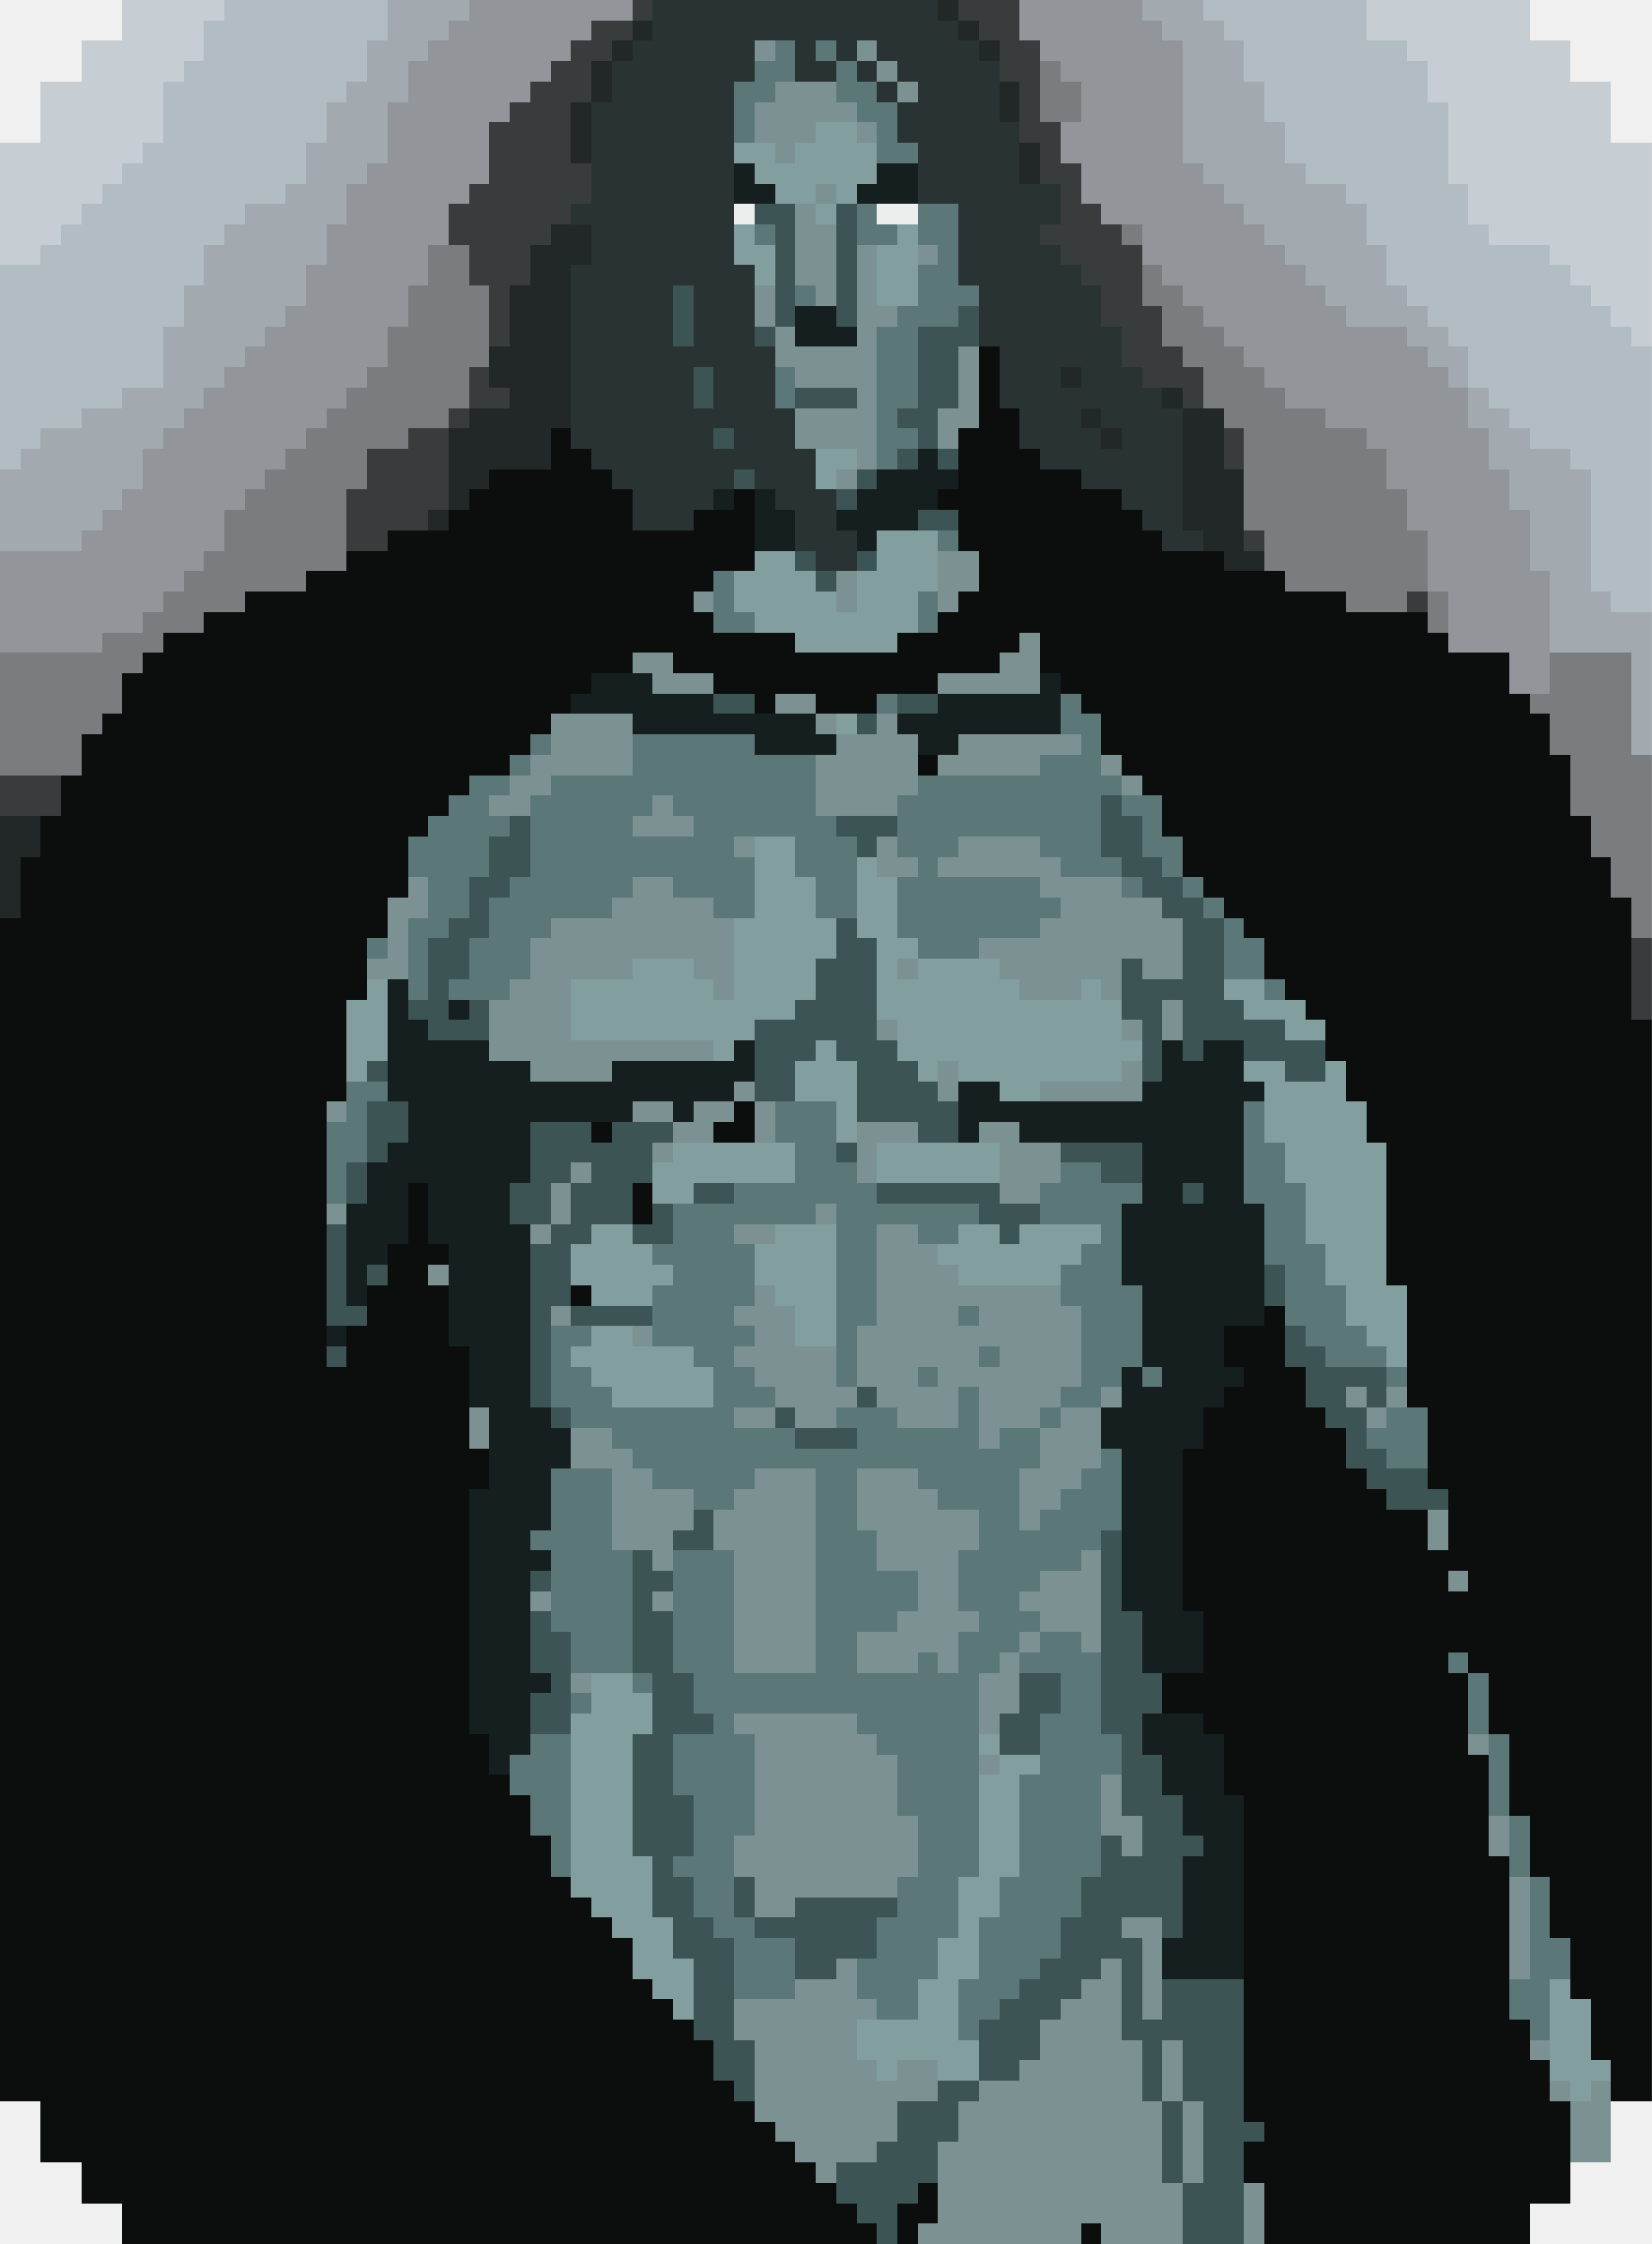
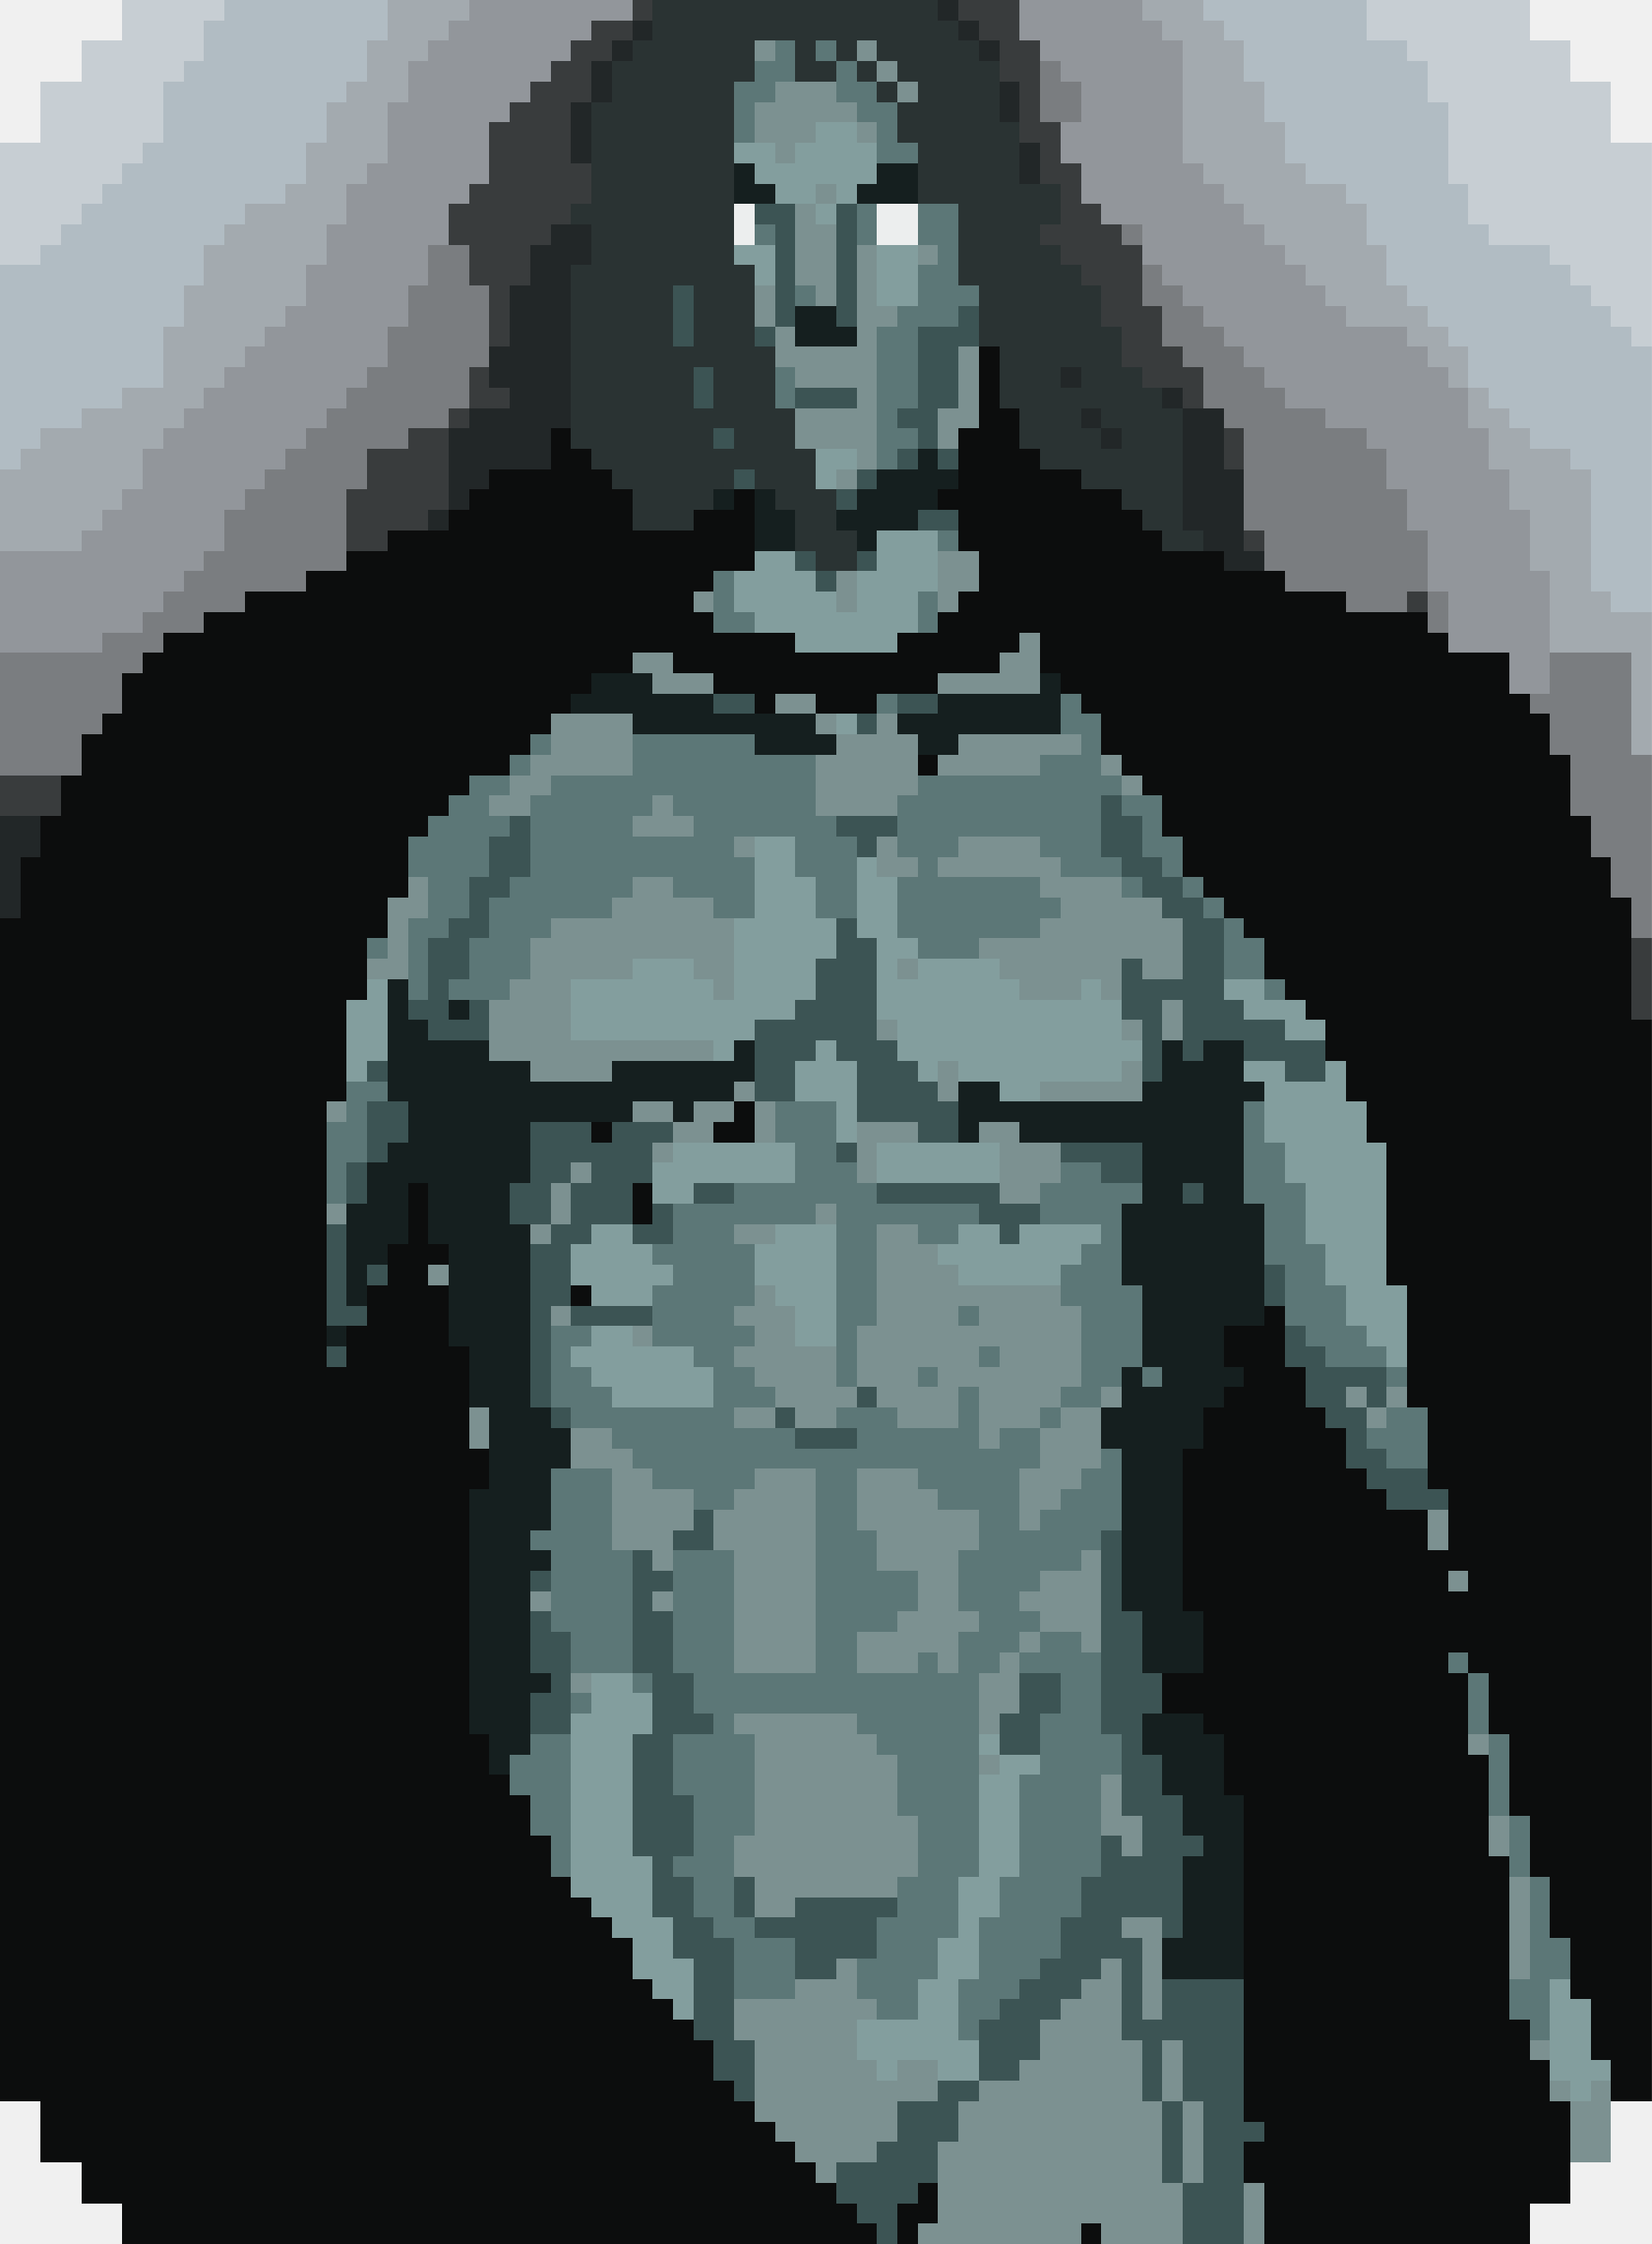
<svg xmlns="http://www.w3.org/2000/svg" shape-rendering="crispEdges" preserveAspectRatio="none" overflow="visible" style="display: block;" width="81" height="110" viewBox="0 0 81 110" fill="none">
  <g id="THE_MISUNDERSTOOD_V2" clip-path="url(#clip0_0_4)">
    <path id="color_0c0d0d_1" fill-rule="evenodd" clip-rule="evenodd" d="M48 17H49V20H50V22H51V23H53V24H55V25H56V26H57V27H60V28H63V29H66V30H70V31H71V32H74V34H75V35H76V37H77V40H78V42H79V44H80V50H81V103H79V101H78V98H77V95H76V92H75V89H74V85H73V82H72V81H71V82H72V86H73V91H74V99H75V101H76V103H77V108H75V110H62V107H61V105H62V104H61V88H60V85H59V84H57V82H59V79H58V71H59V69H60V68H61V67H60V65H62V64H63V67H64V69H65V70H66V72H67V73H68V74H70V76H71V73H70V69H69V63H68V56H67V54H66V52H65V50H64V49H63V48H62V46H61V45H60V44H59V43H58V41H57V39H56V38H55V37H54V35H53V34H52V33H51V31H50V32H49V33H46V34H43V35H40V34H38V35H37V34H35V33H33V32H31V33H29V34H28V35H27V36H26V37H25V38H23V39H22V40H21V41H20V44H19V46H18V49H17V54H16V67H17V65H18V63H19V61H20V58H21V61H22V62H21V63H22V66H23V71H24V73H23V85H24V87H25V88H26V90H27V92H28V93H29V94H30V95H31V97H32V98H33V99H34V100H35V102H36V103H37V104H38V105H39V106H40V107H41V108H42V109H43V110H6V108H4V106H2V103H0V45H1V42H2V40H3V38H4V36H5V35H6V33H7V32H8V31H10V30H12V29H15V28H17V27H19V26H22V25H23V24H24V23H27V21H28V22H29V23H30V24H31V26H34V25H36V24H37V28H35V29H34V30H35V31H39V32H44V31H46V30H47V29H48V27H47V25H46V24H47V21H48V18V17ZM45 37H46V38H45V37ZM36 54H37V56H35V55H36V54ZM29 55H30V56H29V55ZM31 58H32V60H31V59V58ZM28 63H29V64H28V63ZM72 77H71V78H72V77ZM45 107H46V109H45V110H44V108H45V107ZM53 109H54V110H53V109Z" fill="#0C0D0D" />
    <path id="color_5c7777_1" fill-rule="evenodd" clip-rule="evenodd" d="M38 2H39V4H38V5H37V7H36V4H37V3H38V2ZM40 2H41V3H40V2ZM41 3H42V4H43V5H44V7H45V8H43V6H42V5H41V4V3ZM42 10H43V11H44V12H42V11V10ZM45 10H47V14H48V15H47V16H45V20H44V21H45V22H44V23H43V16H44V15H45V13H46V12H45V11V10ZM37 11H38V12H37V11ZM39 14H40V15H39V14ZM38 18H39V20H38V19V18ZM46 26H47V27H46V26ZM35 28H36V30H37V31H35V29V28ZM45 29H46V31H45V30V29ZM43 34H44V35H43V34ZM52 34H53V35H54V38H55V39H54V42H55V43H52V42H51V41H47V42H46V43H51V44H52V45H51V46H48V47H45V46H44V43H45V42H44V39H45V38H51V37H53V36H52V35V34ZM26 36H27V37H26V36ZM31 36H37V37H40V40H41V41H42V45H40V43H39V41H36V42H37V45H35V44H33V43H31V44H30V45H27V46H26V48H25V49H22V48H23V46H24V44H25V43H26V39H27V38H31V37V36ZM25 37H26V38H25V37ZM23 38H25V39H24V40H25V41H24V43H23V45H22V46H21V49H20V45H21V43H20V41H21V40H22V39H23V38ZM33 39H32V40H31V41H34V40H33V39ZM55 39H57V41H58V43H57V42H56V40H55V39ZM55 43H56V44H55V43ZM58 43H59V44H58V43ZM59 44H60V45H59V44ZM60 45H61V46H62V48H60V46V45ZM18 46H19V47H18V46ZM62 48H63V49H62V48ZM17 53H19V54H18V57H17V59H16V55H17V54V53ZM38 54H41V57H42V58H43V59H48V60H47V61H45V60H43V65H42V68H41V59H40V60H36V61H37V64H36V65H37V66H36V67H37V68H38V69H36V70H39V71H42V70H41V69H44V70H47V68H48V71H49V70H51V69H52V68H53V64H52V62H53V61H54V60H51V58H52V57H54V58H56V59H55V63H56V67H55V68H54V69H52V70H51V72H50V75H51V74H52V73H53V72H54V71H55V75H54V76H53V77H51V78H50V79H51V80H50V81H49V82H48V92H47V95H46V97H45V99H43V98H42V96H43V94H44V92H45V89H44V86H43V85H42V84H36V85H37V90H36V94H37V95H39V98H36V95H35V94H34V92H33V91H34V88H33V85H35V84H34V82H33V76H36V82H40V72H37V73H36V74H34V73H32V72H31V71H30V70H28V69H27V65H29V66H28V67H29V68H30V69H35V67H34V66H32V63H33V62H32V61H33V59H36V58H39V56H38V55V54ZM61 54H62V56H63V58H64V61H65V63H66V65H67V66H68V67H65V66H64V65H63V62H62V59H61V55V54ZM47 64H48V65H47V64ZM48 66H49V67H48V66ZM45 67H46V68H45V67ZM56 67H57V68H56V67ZM68 67H69V68H68V67ZM68 69H70V72H68V71H67V70H68V69ZM43 72H42V75H43V77H45V79H44V80H42V82H45V81H46V82H47V80H48V79H47V76H48V74H46V73H45V72H44H43ZM27 72H30V76H31V82H28V80H27V76H26V75H27V73V72ZM51 80H53V81H54V85H55V87H54V92H53V94H52V96H51V97H50V98H49V99H48V100H47V97H48V94H49V92H50V87H51V84H52V82H50V81H51V80ZM71 81H72V82H71V81ZM31 82H32V83H31V82ZM72 82H73V85H72V83V82ZM28 83H29V84H28V83ZM26 85H28V92H27V90H26V88H25V86H26V85ZM73 85H74V89H73V86V85ZM74 89H75V92H74V90V89ZM75 92H76V95H77V97H76V100H75V99H74V97H75V93V92Z" fill="#5C7777" />
    <path id="color_7c9191_1" fill-rule="evenodd" clip-rule="evenodd" d="M37 2H38V3H37V2ZM42 2H43V3H42V2ZM43 3H44V4H43V3ZM38 4H41V5H42V6H40V7H39V8H38V7H37V5H38V4ZM44 4H45V5H44V4ZM42 6H43V7H42V6ZM40 9H41V10H40V9ZM39 10H40V11H41V15H40V14H39V11V10ZM42 12H43V15H44V16H43V23H42V22H39V20H42V19H39V18H38V16H37V14H38V16H39V17H42V13V12ZM45 12H46V13H45V12ZM47 17H48V21H47V22H46V20H47V18V17ZM41 23H42V24H41V23ZM46 27H48V29H47V30H46V28V27ZM41 28H42V30H41V29V28ZM34 29H35V30H34V29ZM50 31H51V34H46V33H49V32H50V31ZM31 32H33V33H35V34H32V33H31V32ZM38 34H40V35H38V34ZM27 35H31V38H27V39H26V40H24V39H25V38H26V37H27V36V35ZM40 35H41V36H40V35ZM43 35H44V36H45V39H44V40H40V37H41V36H43V35ZM47 36H53V37H51V38H46V37H47V36ZM54 37H55V38H54V37ZM55 38H56V39H55V38ZM32 39H33V40H34V41H31V40H32V39ZM36 41H37V42H36V41ZM43 41H44V42H45V43H43V42V41ZM47 41H51V42H52V43H55V44H57V45H58V48H56V47H55V49H54V48H53V49H50V48H49V47H48V46H51V45H52V44H51V43H46V42H47V41ZM20 43H21V45H20V48H18V47H19V44H20V43ZM31 43H33V44H35V45H36V49H35V48H34V47H31V48H28V51H35V52H30V53H26V52H24V49H25V48H26V46H27V45H30V44H31V43ZM44 47H45V48H44V47ZM57 49H58V51H57V50V49ZM43 50H44V51H43V50ZM55 50H56V51H55V50ZM46 52H47V54H46V53V52ZM55 52H56V54H51V53H55V52ZM36 53H37V54H36V53ZM16 54H17V55H16V54ZM31 54H33V55H31V54ZM34 54H36V55H35V56H33V55H34V54ZM37 54H38V56H37V55V54ZM42 55H45V56H43V58H42V56V55ZM48 55H50V56H52V58H51V59H49V56H48V55ZM32 56H33V57H32V56ZM28 57H29V58H28V57ZM27 58H28V60H27V59V58ZM16 59H17V60H16V59ZM40 59H41V60H40V59ZM26 60H27V61H26V60ZM36 60H38V61H36V60ZM43 60H45V61H46V62H47V63H52V64H53V68H52V69H51V70H49V71H48V68H47V70H44V69H43V68H42V65H43V61V60ZM21 62H22V63H21V62ZM37 63H38V64H39V66H41V68H42V69H41V70H39V69H38V68H37V67H36V66H37V65H36V64H37V63ZM48 64H47V65H48V64ZM27 64H28V65H27V64ZM31 65H32V66H31V65ZM49 66H48V67H49V66ZM46 67H45V68H46V67ZM54 68H55V69H54V68ZM23 69H24V71H23V70V69ZM36 69H38V70H36V69ZM52 69H54V72H53V73H52V74H51V75H50V72H51V70H52V69ZM28 70H30V71H31V72H32V73H34V75H33V77H32V76H30V72H28V71V70ZM37 72H40V82H36V76H35V74H36V73H37V72ZM42 72H45V73H46V74H48V76H47V79H48V80H47V82H46V81H45V82H42V80H44V79H45V77H43V75H42V73V72ZM53 76H54V81H53V80H51V79H50V78H51V77H53V76ZM26 78H27V79H26V78ZM32 78H33V79H32V78ZM50 80H51V81H50V80ZM49 81H50V84H49V85H48V82H49V81ZM28 82H29V83H28V82ZM36 84H42V85H43V86H44V89H45V92H44V93H39V94H37V92H36V90H37V85H36V84ZM48 86H49V87H48V86ZM54 87H55V89H56V91H55V90H54V88V87ZM55 94H57V99H56V95H55V94ZM41 96H42V98H43V99H42V101H43V102H44V101H46V103H44V105H43V106H41V107H40V106H39V105H38V104H37V100H36V98H39V97H41V96ZM54 96H55V100H56V103H57V100H58V103H57V107H58V103H59V107H58V110H54V109H53V110H45V109H46V105H47V103H48V102H50V101H51V99H52V98H53V97H54V96ZM61 107H62V110H61V108V107Z" fill="#7C9191" />
    <path id="color_3c5454_1" fill-rule="evenodd" clip-rule="evenodd" d="M37 10H39V16H38V11H37V10ZM41 10H42V16H41V11V10ZM33 14H34V17H33V15V14ZM47 15H48V17H47V20H46V22H45V21H44V20H45V16H47V15ZM37 16H38V17H37V16ZM34 18H35V20H34V19V18ZM39 19H42V20H39V19ZM35 21H36V22H35V21ZM44 22H45V23H44V22ZM46 22H47V23H46V22ZM36 23H37V24H36V23ZM42 23H43V24H42V23ZM41 24H42V25H41V24ZM45 25H47V26H45V25ZM39 27H40V28H39V27ZM42 27H43V28H42V27ZM40 28H41V29H40V28ZM35 34H37V35H35V34ZM44 34H46V35H44V34ZM42 35H43V36H42V35ZM54 39H55V40H56V42H57V43H58V44H59V45H60V49H61V50H63V51H65V53H63V52H61V51H59V52H58V49H57V53H56V50H55V47H56V48H58V45H57V44H56V43H55V42H54V40V39ZM25 40H26V43H25V44H24V46H23V48H22V50H23V49H24V51H21V50H20V49H21V46H22V45H23V43H24V41H25V40ZM41 40H44V41H43V42H42V41H41V40ZM41 45H42V46H43V51H44V52H45V53H46V54H47V56H45V55H42V52H41V51H40V52H39V54H37V50H39V49H40V47H41V46V45ZM18 52H19V53H18V52ZM18 54H20V56H19V57H18V55V54ZM26 55H29V56H30V55H33V56H32V58H31V60H29V61H28V64H27V69H26V61H27V60H25V58H26V56V55ZM29 57H28V58H27V60H28V58H29V57ZM41 56H42V57H41V56ZM52 56H56V58H54V57H52V56ZM17 57H18V59H17V58V57ZM34 58H36V59H34V58ZM43 58H49V59H51V60H50V61H49V60H48V59H43V58ZM58 58H59V59H58V58ZM32 59H33V61H31V60H32V59ZM16 60H17V64H18V65H16V61V60ZM18 62H19V63H18V62ZM62 62H63V64H62V63V62ZM28 64H32V65H28V64ZM63 65H64V66H65V67H68V69H67V68H66V69H67V71H68V72H70V73H71V74H68V73H67V72H66V70H65V69H64V67H63V66V65ZM16 66H17V67H16V66ZM42 68H43V69H42V68ZM27 69H28V70H27V69ZM38 69H39V70H38V69ZM39 70H42V71H39V70ZM34 74H35V76H33V75H34V74ZM54 75H55V79H56V82H57V84H56V86H57V88H58V90H59V91H58V95H57V94H55V95H56V99H57V97H61V104H62V105H61V110H58V107H57V103H56V100H55V96H54V97H53V98H52V99H51V101H50V102H48V99H49V98H50V97H51V96H52V94H53V92H54V90H55V91H56V89H55V85H54V76V75ZM31 76H32V77H33V78H32V79H33V82H34V84H35V85H33V88H34V91H33V92H34V94H35V95H36V100H37V103H36V102H35V100H34V96H33V94H32V91H31V85H32V82H31V77V76ZM26 77H27V78H26V77ZM26 79H27V80H28V85H26V83H27V82H26V80V79ZM50 82H52V84H51V86H49V84H50V83V82ZM36 92H37V94H36V93V92ZM39 93H44V94H43V96H41V97H39V95H37V94H39V93ZM58 100H57V103H58V101V100ZM46 102H48V103H47V105H46V107H45V108H44V110H43V109H42V108H41V106H43V105H44V103H46V102ZM59 103H58V107H59V104V103Z" fill="#3C5454" />
    <path id="color_151f1f_1" fill-rule="evenodd" clip-rule="evenodd" d="M19 48H20V50H21V51H24V52H26V53H30V52H36V51H37V53H36V54H34V55H33V54H31V55H26V58H25V60H26V69H27V70H28V72H27V75H26V76H27V77H26V82H27V83H26V86H25V87H24V85H23V73H24V69H23V66H22V61H21V58H20V61H19V62H18V64H17V59H18V57H19V56H20V54H19V49V48ZM22 49H23V50H22V49ZM57 51H58V52H59V51H61V53H62V54H61V59H62V65H60V67H61V68H60V69H59V71H58V79H59V82H56V79H55V71H54V69H55V67H56V63H55V59H56V56H50V55H48V56H47V53H49V54H56V53H57V52V51ZM59 58H58V59H59V58ZM16 65H17V66H16V65ZM57 67H56V68H57V67ZM56 84H59V85H60V88H61V97H57V95H58V91H59V90H58V88H57V86H56V85V84Z" fill="#151F1F" />
    <path id="color_839e9e_1" fill-rule="evenodd" clip-rule="evenodd" d="M40 6H42V7H43V9H42V10H41V9H40V10H38V9H37V8H36V7H38V8H39V7H40V6ZM40 10H41V11H40V10ZM36 11H37V12H38V14H37V13H36V12V11ZM44 11H45V15H43V12H44V11ZM40 22H42V23H41V24H40V23V22ZM43 26H46V29H45V31H44V32H39V31H37V30H36V28H37V27H39V28H40V29H41V30H42V28H43V27V26ZM41 35H42V36H41V35ZM37 41H39V43H40V45H41V47H40V49H39V50H37V51H36V52H35V51H28V48H31V47H34V48H35V49H36V45H37V42V41ZM42 42H43V43H44V46H45V47H44V48H45V47H49V48H50V49H53V48H54V49H55V51H56V52H55V53H51V54H49V53H47V52H46V53H45V52H44V50H43V46H42V43V42ZM18 48H19V52H18V53H17V49H18V48ZM60 48H62V49H64V50H65V51H63V50H61V49H60V48ZM40 51H41V52H42V56H41V54H39V52H40V51ZM61 52H63V53H65V52H66V54H67V56H68V63H69V67H68V66H67V65H66V63H65V61H64V58H63V56H62V53H61V52ZM33 56H39V58H34V59H32V57H33V56ZM43 56H49V58H43V57V56ZM29 60H31V61H32V62H33V63H32V64H29V63H28V61H29V60ZM38 60H41V66H39V64H38V63H37V61H38V60ZM47 60H49V61H50V60H54V61H53V62H52V63H47V62H46V61H47V60ZM29 65H31V66H34V67H35V69H30V68H29V67H28V66H29V65Z" fill="#839E9E" />
    <path id="color_2a3333_1" fill-rule="evenodd" clip-rule="evenodd" d="M32 0H46V1H47V2H48V3H49V6H50V9H52V11H51V12H52V13H53V14H54V16H55V18H56V19H57V20H58V26H59V27H57V26H56V25H55V24H53V23H51V22H50V20H49V17H48V14H47V10H45V7H44V5H43V4H42V3H41V2H40V3H41V4H39V2H37V4H36V13H37V17H38V20H39V22H40V24H41V26H42V28H40V27H39V25H38V24H37V23H36V24H35V25H34V26H31V24H30V23H29V22H28V13H29V11H28V10H29V5H30V3H31V2H32V1V0ZM43 2H42V3H43V2ZM44 3H43V4H44V3ZM45 4H44V5H45V4ZM34 14H33V17H34V15V14ZM35 18H34V20H35V19V18ZM53 18H52V19H53V18ZM54 20H53V21H54V20ZM36 21H35V22H36V21ZM55 21H54V22H55V21Z" fill="#2A3333" />
    <path id="color_92969b_1" fill-rule="evenodd" clip-rule="evenodd" d="M23 0H31V1H29V2H28V3H27V4H26V5H25V6H24V9H23V10H22V12H21V14H20V16H19V18H18V19H17V20H16V21H15V22H14V23H13V24H12V25H11V27H10V28H9V29H8V30H7V31H5V32H0V27H4V26H5V25H6V24H7V22H8V21H9V20H10V19H11V18H12V17H13V16H14V15H15V13H16V11H17V9H18V8H19V5H20V3H21V2H22V1H23V0Z" fill="#92969B" />
    <path id="color_92969b_2" fill-rule="evenodd" clip-rule="evenodd" d="M50 0H56V1H57V2H58V8H59V9H60V10H61V11H62V12H63V13H64V14H65V15H66V16H69V17H70V18H71V19H72V21H73V23H74V25H75V28H76V34H74V32H71V29H70V26H69V24H68V22H67V21H65V20H63V19H62V18H61V17H60V16H59V15H58V14H57V13H56V11H54V10H53V8H52V6H53V4H52V3H51V2H50V1V0Z" fill="#92969B" />
    <path id="color_b1bcc3_1" fill-rule="evenodd" clip-rule="evenodd" d="M59 0H67V2H69V3H70V5H71V9H72V11H73V12H76V13H77V14H78V15H79V16H80V17H81V30H79V29H78V23H77V22H75V21H74V20H73V19H72V17H71V16H70V15H69V14H68V12H67V10H66V9H64V8H63V6H62V4H61V2H60V1H59V0Z" fill="#B1BCC3" />
    <path id="color_b1bcc3_2" fill-rule="evenodd" clip-rule="evenodd" d="M11 0H19V2H18V4H17V5H16V7H15V9H14V10H12V11H11V12H10V14H9V16H8V19H6V20H4V21H2V22H1V23H0V13H2V12H3V11H4V10H5V9H6V8H7V7H8V4H9V3H10V1H11V0Z" fill="#B1BCC3" />
    <path id="color_7a7d80_1" fill-rule="evenodd" clip-rule="evenodd" d="M51 3H52V4H53V6H51V4V3ZM55 11H56V12H55V11ZM56 13H57V14H58V15H59V16H60V17H61V18H62V19H63V20H65V21H67V22H68V24H69V26H70V29H69V30H66V29H63V28H62V26H61V21H60V20H59V18H58V17H57V15H56V14V13ZM70 29H71V31H70V30V29ZM76 32H80V37H81V46H80V44H79V42H78V40H77V37H76V35H75V34H76V33V32Z" fill="#7A7D80" />
    <path id="color_7a7d80_2" fill-rule="evenodd" clip-rule="evenodd" d="M21 12H23V14H24V18H23V20H22V21H20V22H18V24H17V28H15V29H12V30H10V31H8V32H7V33H6V35H5V36H4V38H0V32H5V31H7V30H8V29H9V28H10V27H11V25H12V24H13V23H14V22H15V21H16V20H17V19H18V18H19V16H20V14H21V13V12Z" fill="#7A7D80" />
    <path id="color_a3aaaf_1" fill-rule="evenodd" clip-rule="evenodd" d="M56 0H59V1H60V2H61V4H62V6H63V8H64V9H66V10H67V12H68V14H69V15H70V16H71V17H72V19H71V18H70V17H69V16H66V15H65V14H64V13H63V12H62V11H61V10H60V9H59V8H58V2H57V1H56V0ZM72 19H73V20H74V21H75V22H77V23H78V29H79V30H81V37H80V32H76V28H75V25H74V23H73V21H72V20V19Z" fill="#A3AAAF" />
    <path id="color_a3aaaf_2" fill-rule="evenodd" clip-rule="evenodd" d="M19 0H23V1H22V2H21V3H20V5H19V8H18V9H17V11H16V13H15V15H14V16H13V17H12V18H11V19H10V20H9V21H8V22H7V24H6V25H5V26H4V27H0V23H1V22H2V21H4V20H6V19H8V16H9V14H10V12H11V11H12V10H14V9H15V7H16V5H17V4H18V2H19V1V0Z" fill="#A3AAAF" />
    <path id="color_c7ced3_1" fill-rule="evenodd" clip-rule="evenodd" d="M67 0H75V2H77V4H79V7H81V17H80V16H79V15H78V14H77V13H76V12H73V11H72V9H71V5H70V3H69V2H67V1V0Z" fill="#C7CED3" />
    <path id="color_839e9e_2" fill-rule="evenodd" clip-rule="evenodd" d="M29 82H31V83H32V85H31V91H32V94H33V96H34V99H33V98H32V97H31V95H30V94H29V93H28V84H29V83V82ZM48 85H49V86H48V85ZM49 86H51V87H50V92H49V94H48V97H47V100H48V102H46V101H44V102H43V101H42V99H45V97H46V95H47V92H48V87H49V86Z" fill="#839E9E" />
    <path id="color_393c3d_1" fill-rule="evenodd" clip-rule="evenodd" d="M31 0H32V1H31V0ZM29 1H31V2H30V3H29V5H28V8H29V10H28V11H27V12H26V14H25V17H24V14H23V12H22V10H23V9H24V6H25V5H26V4H27V3H28V2H29V1ZM23 18H24V19H25V20H23V19V18ZM22 20H23V21H22V20ZM20 21H22V25H21V26H19V27H17V24H18V22H20V21Z" fill="#393C3D" />
    <path id="color_151f1f_2" fill-rule="evenodd" clip-rule="evenodd" d="M36 8H37V9H38V10H36V9V8ZM43 8H45V10H42V9H43V8ZM39 15H41V16H42V17H39V16V15ZM45 22H46V23H47V24H46V25H45V26H43V27H42V26H41V25H42V24H43V23H45V22ZM35 24H36V25H35V24ZM37 24H38V25H39V27H37V25V24ZM29 33H32V34H35V35H40V36H41V37H37V36H31V35H28V34H29V33ZM51 33H52V36H47V37H45V36H44V35H46V34H51V33Z" fill="#151F1F" />
    <path id="color_c7ced3_2" fill-rule="evenodd" clip-rule="evenodd" d="M6 0H11V1H10V3H9V4H8V7H7V8H6V9H5V10H4V11H3V12H2V13H0V7H2V4H4V2H6V1V0Z" fill="#C7CED3" />
    <path id="color_222728_1" fill-rule="evenodd" clip-rule="evenodd" d="M31 1H32V2H31V1ZM30 2H31V3H30V2ZM29 3H30V5H29V4V3ZM28 5H29V8H28V6V5ZM27 11H29V13H28V21H27V23H24V24H23V25H22V21H23V20H25V19H24V17H25V14H26V12H27V11ZM21 25H22V26H21V25Z" fill="#222728" />
    <path id="color_393c3d_2" fill-rule="evenodd" clip-rule="evenodd" d="M47 0H50V2H51V6H52V8H53V10H54V11H55V12H56V15H57V17H58V18H59V20H58V19H56V18H55V16H54V14H53V13H52V12H51V11H52V9H51V7H50V4H49V2H48V1H47V0ZM60 21H61V23H60V22V21ZM61 26H62V27H61V26ZM69 29H70V30H69V29Z" fill="#393C3D" />
    <path id="color_222728_2" fill-rule="evenodd" clip-rule="evenodd" d="M46 0H47V1H46V0ZM47 1H48V2H47V1ZM48 2H49V3H48V2ZM49 4H50V6H49V5V4ZM50 7H51V9H50V8V7ZM52 18H53V19H52V18ZM57 19H58V20H57V19ZM53 20H54V21H53V20ZM58 20H60V23H61V27H62V28H60V27H59V26H58V21V20ZM54 21H55V22H54V21Z" fill="#222728" />
    <path id="color_7c9191_2" fill-rule="evenodd" clip-rule="evenodd" d="M66 68H67V69H66V68ZM68 68H69V69H68V68ZM67 69H68V70H67V69ZM70 74H71V76H70V75V74ZM71 77H72V78H71V77ZM72 85H73V86H72V85ZM73 89H74V91H73V90V89ZM74 92H75V97H74V93V92ZM75 100H76V101H75V100ZM76 102H77V103H76V102ZM78 102H79V106H77V103H78V102Z" fill="#7C9191" />
    <path id="color_839e9e_3" fill-rule="evenodd" clip-rule="evenodd" d="M76 97H77V98H78V101H79V102H78V103H77V102H76V98V97Z" fill="#839E9E" />
    <path id="color_222728_3" fill-rule="evenodd" clip-rule="evenodd" d="M0 40H2V42H1V45H0V41V40Z" fill="#222728" />
    <path id="color_393c3d_3" fill-rule="evenodd" clip-rule="evenodd" d="M0 38H3V40H0V39V38Z" fill="#393C3D" />
    <path id="color_393c3d_4" fill-rule="evenodd" clip-rule="evenodd" d="M80 46H81V50H80V47V46Z" fill="#393C3D" />
-     <path id="color_eceeee_1" fill-rule="evenodd" clip-rule="evenodd" d="M36 10H37V11H36V10ZM43 10H45V11H43V10Z" fill="#ECEEEE" />
+     <path id="color_eceeee_1" fill-rule="evenodd" clip-rule="evenodd" d="M36 10H37V12H36V10ZM43 10H45V12H43V10Z" fill="#ECEEEE" />
  </g>
  <defs>
    <clipPath id="clip0_0_4">
      <rect width="81" height="110" fill="white" />
    </clipPath>
  </defs>
</svg>
